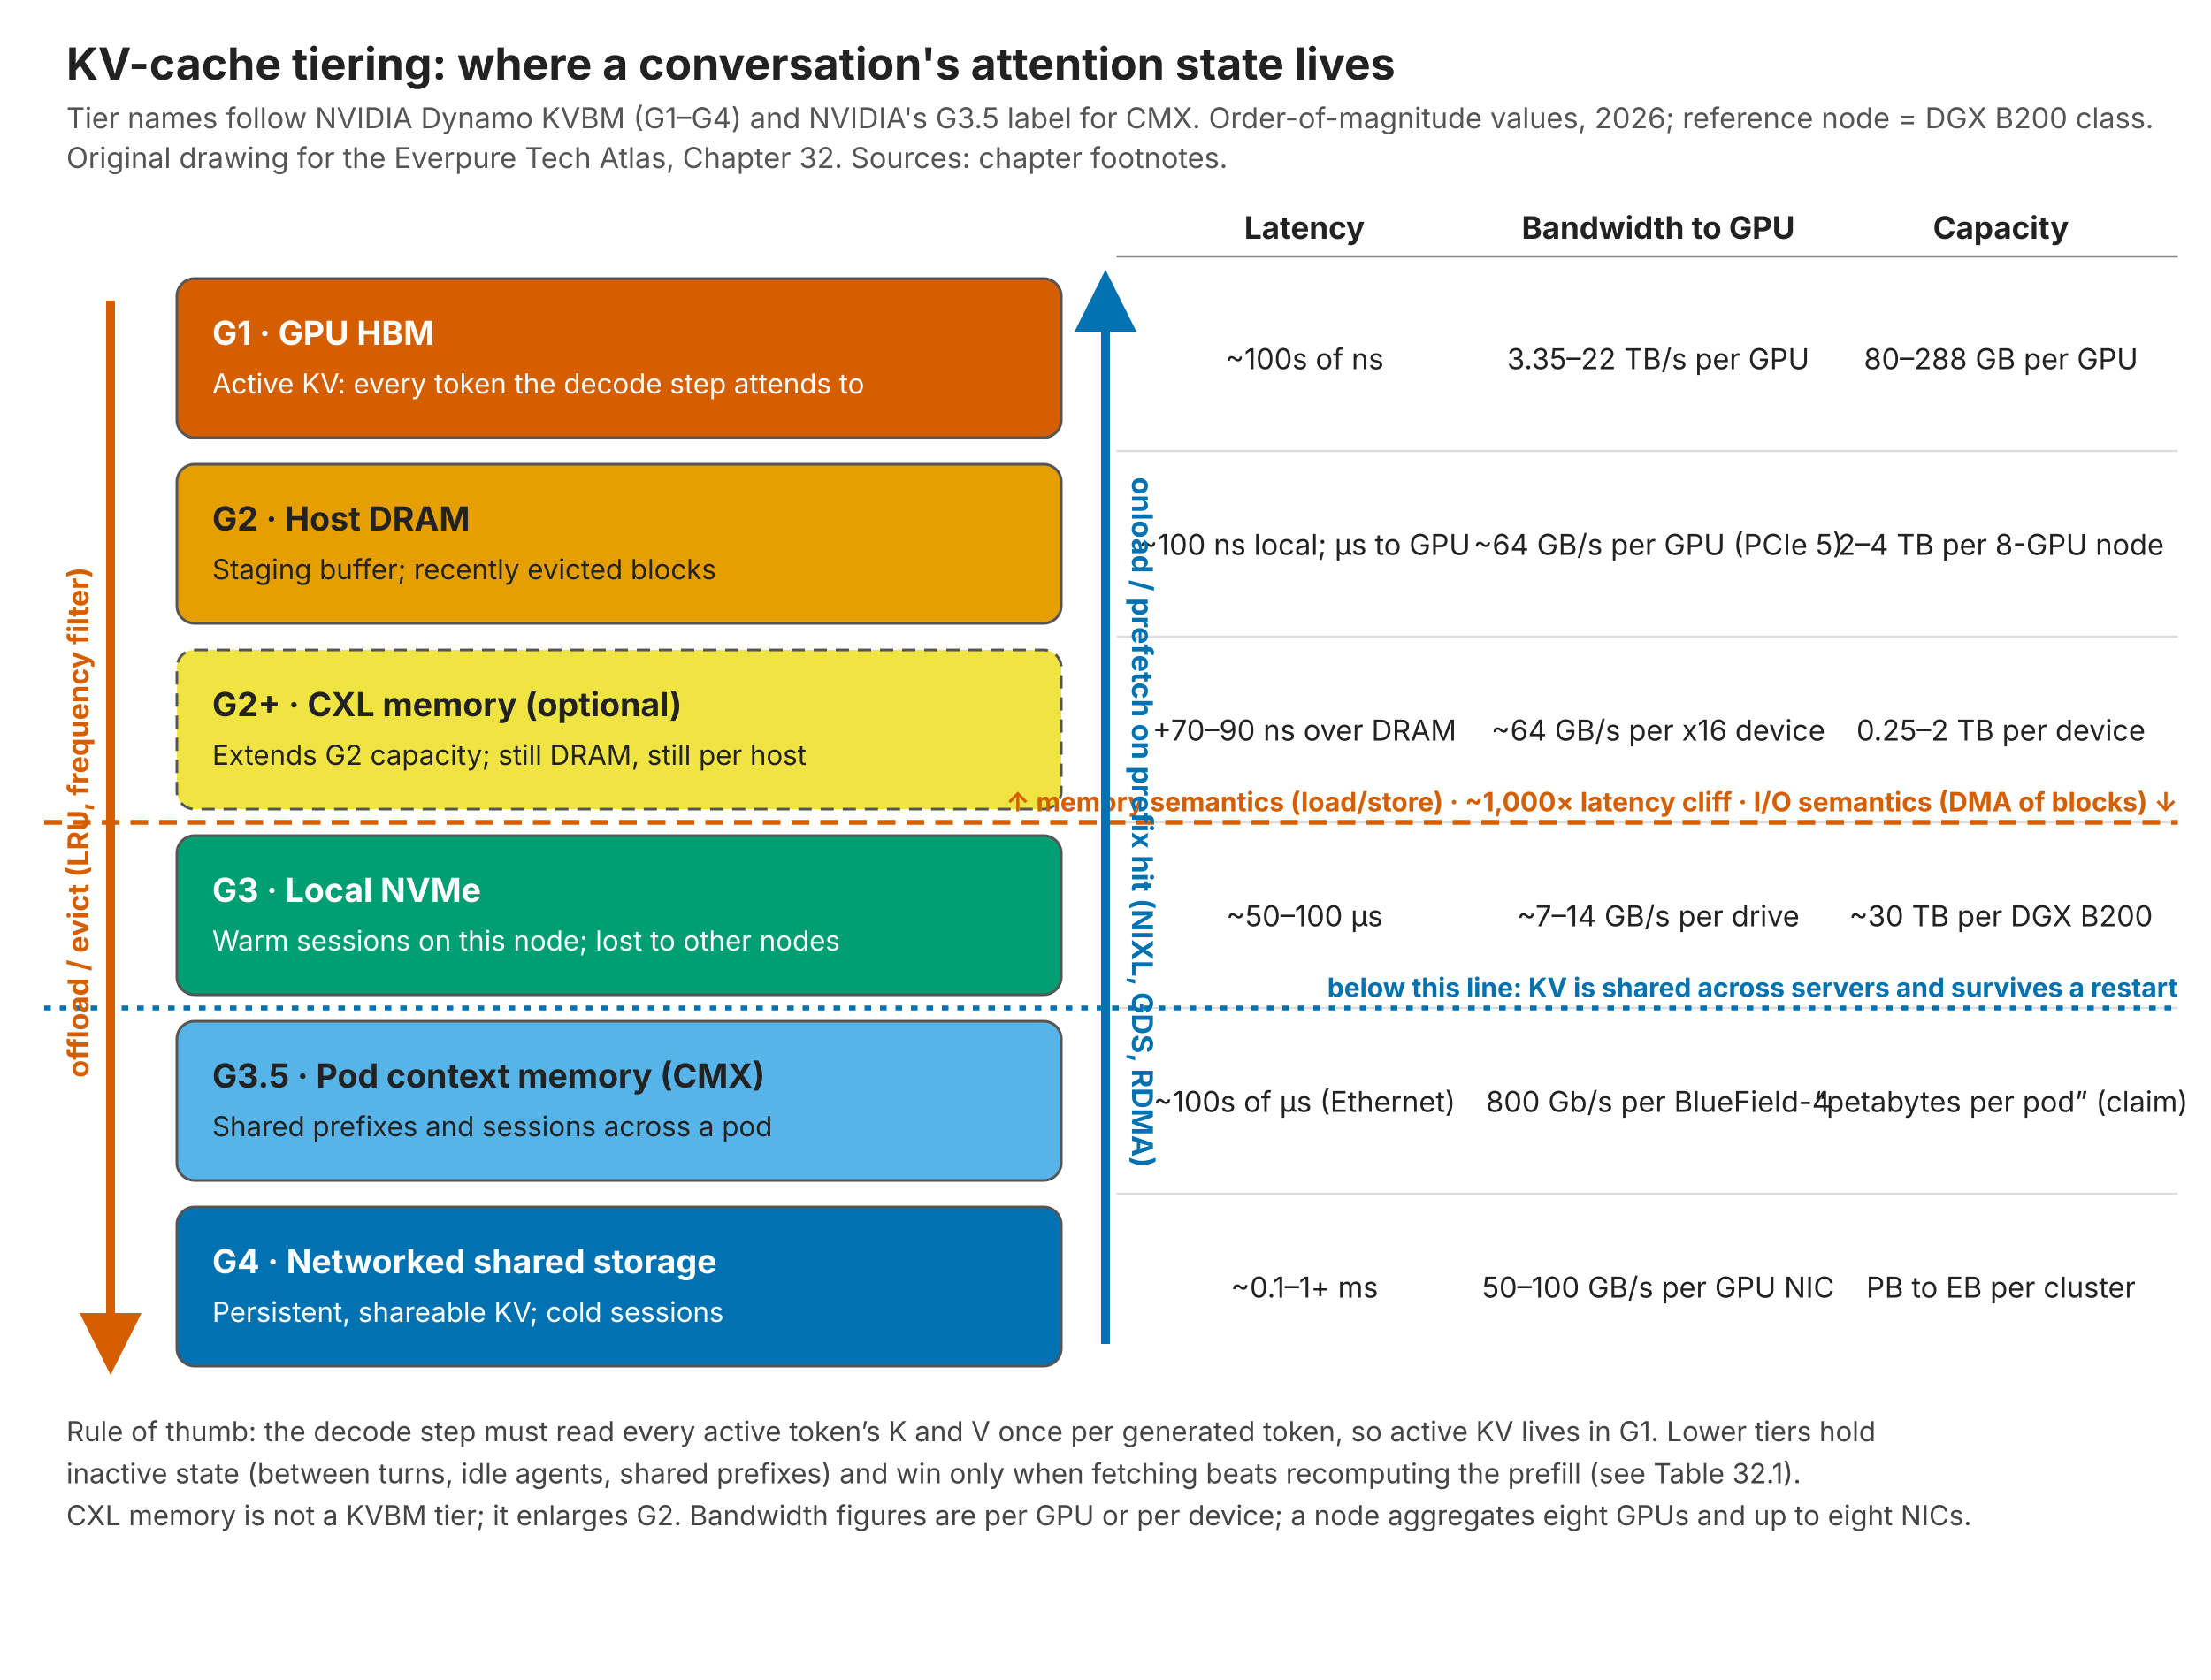
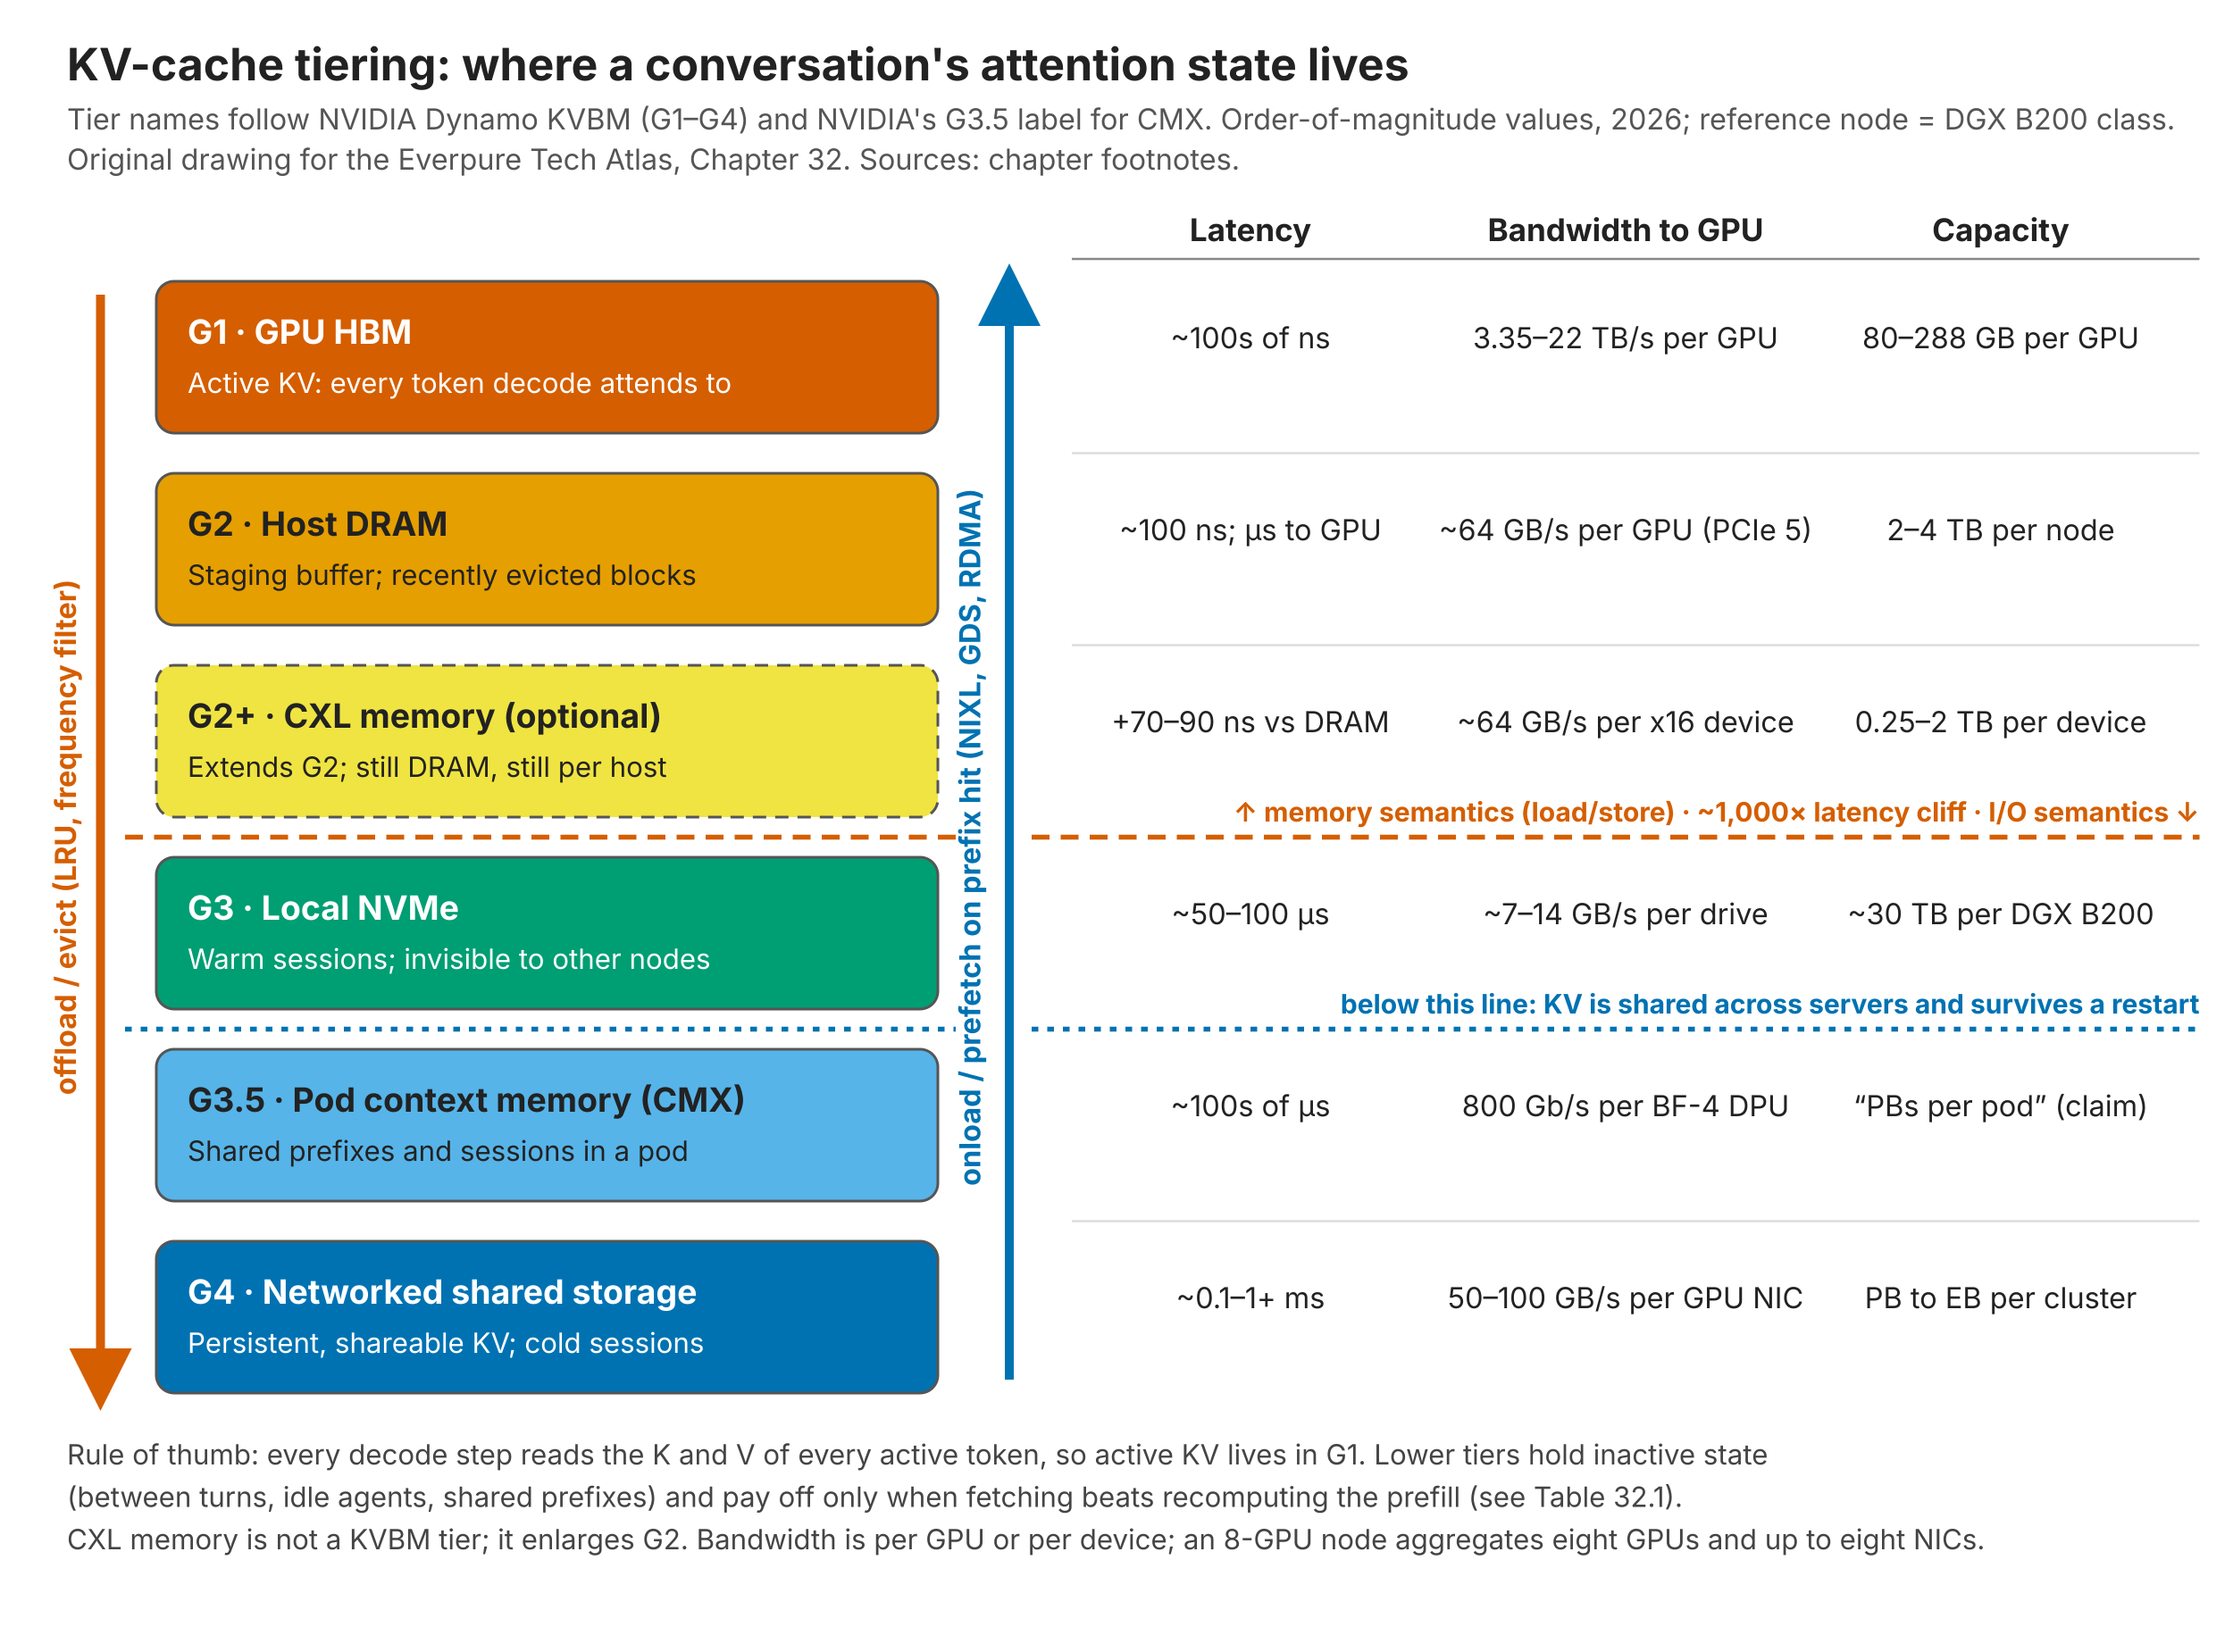
- <svg xmlns="http://www.w3.org/2000/svg" viewBox="0 0 1000 760" width="1000" role="img" aria-labelledby="t d" font-family="Inter, Helvetica, Arial, sans-serif">
-   <rect x="0" y="0" width="1000" height="760" fill="#FFFFFF" />
+ <svg xmlns="http://www.w3.org/2000/svg" viewBox="0 0 1000 740" width="1000" role="img" aria-labelledby="t d" font-family="Inter, Helvetica, Arial, sans-serif">
+   <rect x="0" y="0" width="1000" height="740" fill="#FFFFFF" />
  <defs>
    <marker id="ad" viewBox="0 0 10 10" refX="5" refY="5" markerWidth="7" markerHeight="7" orient="auto-start-reverse">
      <path d="M0,0 L10,5 L0,10 z" fill="#D55E00" />
    </marker>
    <marker id="au" viewBox="0 0 10 10" refX="5" refY="5" markerWidth="7" markerHeight="7" orient="auto-start-reverse">
      <path d="M0,0 L10,5 L0,10 z" fill="#0072B2" />
    </marker>
  </defs>
  <text x="30" y="36" font-size="20" font-weight="700" fill="#222222">KV-cache tiering: where a conversation's attention state lives</text>
  <text x="30" y="58" font-size="13" fill="#555555">Tier names follow NVIDIA Dynamo KVBM (G1–G4) and NVIDIA's G3.5 label for CMX. Order-of-magnitude values, 2026; reference node = DGX B200 class.</text>
  <text x="30" y="76" font-size="13" fill="#555555">Original drawing for the Everpure Tech Atlas, Chapter 32. Sources: chapter footnotes.</text>
-   <text x="590" y="108" font-size="14" font-weight="700" fill="#222222" text-anchor="middle">Latency</text>
-   <text x="750" y="108" font-size="14" font-weight="700" fill="#222222" text-anchor="middle">Bandwidth to GPU</text>
-   <text x="905" y="108" font-size="14" font-weight="700" fill="#222222" text-anchor="middle">Capacity</text>
-   <line x1="505" y1="116" x2="985" y2="116" stroke="#888888" stroke-width="1" />
-   <rect x="80" y="126" width="400" height="72" rx="8" fill="#D55E00" stroke="#555555" stroke-width="1.2" />
-   <text x="96" y="156" font-size="15" font-weight="700" fill="#FFFFFF">G1 · GPU HBM</text>
-   <text x="96" y="178" font-size="12.5" fill="#FFFFFF">Active KV: every token the decode step attends to</text>
-   <text x="590" y="167.0" font-size="13" fill="#222222" text-anchor="middle">~100s of ns</text>
-   <text x="750" y="167.0" font-size="13" fill="#222222" text-anchor="middle">3.35–22 TB/s per GPU</text>
-   <text x="905" y="167.0" font-size="13" fill="#222222" text-anchor="middle">80–288 GB per GPU</text>
-   <line x1="505" y1="204.0" x2="985" y2="204.0" stroke="#DDDDDD" stroke-width="1" />
-   <rect x="80" y="210" width="400" height="72" rx="8" fill="#E69F00" stroke="#555555" stroke-width="1.2" />
-   <text x="96" y="240" font-size="15" font-weight="700" fill="#222222">G2 · Host DRAM</text>
-   <text x="96" y="262" font-size="12.5" fill="#222222">Staging buffer; recently evicted blocks</text>
-   <text x="590" y="251.0" font-size="13" fill="#222222" text-anchor="middle">~100 ns local; µs to GPU</text>
-   <text x="750" y="251.0" font-size="13" fill="#222222" text-anchor="middle">~64 GB/s per GPU (PCIe 5)</text>
-   <text x="905" y="251.0" font-size="13" fill="#222222" text-anchor="middle">2–4 TB per 8-GPU node</text>
-   <line x1="505" y1="288.0" x2="985" y2="288.0" stroke="#DDDDDD" stroke-width="1" />
-   <rect x="80" y="294" width="400" height="72" rx="8" fill="#F0E442" stroke="#555555" stroke-width="1.2" stroke-dasharray="6 4" />
-   <text x="96" y="324" font-size="15" font-weight="700" fill="#222222">G2+ · CXL memory (optional)</text>
-   <text x="96" y="346" font-size="12.5" fill="#222222">Extends G2 capacity; still DRAM, still per host</text>
-   <text x="590" y="335.0" font-size="13" fill="#222222" text-anchor="middle">+70–90 ns over DRAM</text>
-   <text x="750" y="335.0" font-size="13" fill="#222222" text-anchor="middle">~64 GB/s per x16 device</text>
-   <text x="905" y="335.0" font-size="13" fill="#222222" text-anchor="middle">0.25–2 TB per device</text>
-   <line x1="505" y1="372.0" x2="985" y2="372.0" stroke="#DDDDDD" stroke-width="1" />
-   <rect x="80" y="378" width="400" height="72" rx="8" fill="#009E73" stroke="#555555" stroke-width="1.2" />
-   <text x="96" y="408" font-size="15" font-weight="700" fill="#FFFFFF">G3 · Local NVMe</text>
-   <text x="96" y="430" font-size="12.5" fill="#FFFFFF">Warm sessions on this node; lost to other nodes</text>
-   <text x="590" y="419.0" font-size="13" fill="#222222" text-anchor="middle">~50–100 µs</text>
-   <text x="750" y="419.0" font-size="13" fill="#222222" text-anchor="middle">~7–14 GB/s per drive</text>
-   <text x="905" y="419.0" font-size="13" fill="#222222" text-anchor="middle">~30 TB per DGX B200</text>
-   <line x1="505" y1="456.0" x2="985" y2="456.0" stroke="#DDDDDD" stroke-width="1" />
-   <rect x="80" y="462" width="400" height="72" rx="8" fill="#56B4E9" stroke="#555555" stroke-width="1.2" />
-   <text x="96" y="492" font-size="15" font-weight="700" fill="#222222">G3.5 · Pod context memory (CMX)</text>
-   <text x="96" y="514" font-size="12.5" fill="#222222">Shared prefixes and sessions across a pod</text>
-   <text x="590" y="503.0" font-size="13" fill="#222222" text-anchor="middle">~100s of µs (Ethernet)</text>
-   <text x="750" y="503.0" font-size="13" fill="#222222" text-anchor="middle">800 Gb/s per BlueField-4</text>
-   <text x="905" y="503.0" font-size="13" fill="#222222" text-anchor="middle">“petabytes per pod” (claim)</text>
-   <line x1="505" y1="540.0" x2="985" y2="540.0" stroke="#DDDDDD" stroke-width="1" />
-   <rect x="80" y="546" width="400" height="72" rx="8" fill="#0072B2" stroke="#555555" stroke-width="1.2" />
-   <text x="96" y="576" font-size="15" font-weight="700" fill="#FFFFFF">G4 · Networked shared storage</text>
-   <text x="96" y="598" font-size="12.5" fill="#FFFFFF">Persistent, shareable KV; cold sessions</text>
-   <text x="590" y="587.0" font-size="13" fill="#222222" text-anchor="middle">~0.1–1+ ms</text>
-   <text x="750" y="587.0" font-size="13" fill="#222222" text-anchor="middle">50–100 GB/s per GPU NIC</text>
-   <text x="905" y="587.0" font-size="13" fill="#222222" text-anchor="middle">PB to EB per cluster</text>
-   <line x1="20" y1="372.0" x2="985" y2="372.0" stroke="#D55E00" stroke-width="2.2" stroke-dasharray="8 5" />
-   <text x="985" y="367.0" font-size="12" fill="#D55E00" text-anchor="end" font-weight="700">↑ memory semantics (load/store)   ·   ~1,000× latency cliff   ·   I/O semantics (DMA of blocks) ↓</text>
-   <line x1="20" y1="456.0" x2="985" y2="456.0" stroke="#0072B2" stroke-width="2.2" stroke-dasharray="3 4" />
-   <text x="985" y="451.0" font-size="12" fill="#0072B2" text-anchor="end" font-weight="700">below this line: KV is shared across servers and survives a restart</text>
-   <line x1="50" y1="136" x2="50" y2="608" stroke="#D55E00" stroke-width="4" marker-end="url(#ad)" />
-   <text x="40" y="372.0" font-size="13" font-weight="700" fill="#D55E00" text-anchor="middle" transform="rotate(-90 40 372.0)">offload / evict (LRU, frequency filter)</text>
-   <line x1="500" y1="608" x2="500" y2="136" stroke="#0072B2" stroke-width="4" marker-end="url(#au)" />
-   <text x="512" y="372.0" font-size="13" font-weight="700" fill="#0072B2" text-anchor="middle" transform="rotate(90 512 372.0)">onload / prefetch on prefix hit (NIXL, GDS, RDMA)</text>
-   <text x="30" y="652" font-size="12.5" fill="#444444">Rule of thumb: the decode step must read every active token’s K and V once per generated token, so active KV lives in G1. Lower tiers hold</text>
-   <text x="30" y="671" font-size="12.5" fill="#444444">inactive state (between turns, idle agents, shared prefixes) and win only when fetching beats recomputing the prefill (see Table 32.1).</text>
-   <text x="30" y="690" font-size="12.5" fill="#444444">CXL memory is not a KVBM tier; it enlarges G2. Bandwidth figures are per GPU or per device; a node aggregates eight GPUs and up to eight NICs.</text>
+   <text x="560" y="108" font-size="14" font-weight="700" fill="#222222" text-anchor="middle">Latency</text>
+   <text x="728" y="108" font-size="14" font-weight="700" fill="#222222" text-anchor="middle">Bandwidth to GPU</text>
+   <text x="896" y="108" font-size="14" font-weight="700" fill="#222222" text-anchor="middle">Capacity</text>
+   <line x1="480" y1="116" x2="985" y2="116" stroke="#888888" stroke-width="1" />
+   <rect x="70" y="126" width="350" height="68" rx="8" fill="#D55E00" stroke="#555555" stroke-width="1.2" />
+   <text x="84" y="154" font-size="15" font-weight="700" fill="#FFFFFF">G1 · GPU HBM</text>
+   <text x="84" y="176" font-size="12.5" fill="#FFFFFF">Active KV: every token decode attends to</text>
+   <text x="560" y="156" font-size="13" fill="#222222" text-anchor="middle">~100s of ns</text>
+   <text x="728" y="156" font-size="13" fill="#222222" text-anchor="middle">3.35–22 TB/s per GPU</text>
+   <text x="896" y="156" font-size="13" fill="#222222" text-anchor="middle">80–288 GB per GPU</text>
+   <line x1="480" y1="203.0" x2="985" y2="203.0" stroke="#DDDDDD" stroke-width="1" />
+   <rect x="70" y="212" width="350" height="68" rx="8" fill="#E69F00" stroke="#555555" stroke-width="1.2" />
+   <text x="84" y="240" font-size="15" font-weight="700" fill="#222222">G2 · Host DRAM</text>
+   <text x="84" y="262" font-size="12.5" fill="#222222">Staging buffer; recently evicted blocks</text>
+   <text x="560" y="242" font-size="13" fill="#222222" text-anchor="middle">~100 ns; µs to GPU</text>
+   <text x="728" y="242" font-size="13" fill="#222222" text-anchor="middle">~64 GB/s per GPU (PCIe 5)</text>
+   <text x="896" y="242" font-size="13" fill="#222222" text-anchor="middle">2–4 TB per node</text>
+   <line x1="480" y1="289.0" x2="985" y2="289.0" stroke="#DDDDDD" stroke-width="1" />
+   <rect x="70" y="298" width="350" height="68" rx="8" fill="#F0E442" stroke="#555555" stroke-width="1.2" stroke-dasharray="6 4" />
+   <text x="84" y="326" font-size="15" font-weight="700" fill="#222222">G2+ · CXL memory (optional)</text>
+   <text x="84" y="348" font-size="12.5" fill="#222222">Extends G2; still DRAM, still per host</text>
+   <text x="560" y="328" font-size="13" fill="#222222" text-anchor="middle">+70–90 ns vs DRAM</text>
+   <text x="728" y="328" font-size="13" fill="#222222" text-anchor="middle">~64 GB/s per x16 device</text>
+   <text x="896" y="328" font-size="13" fill="#222222" text-anchor="middle">0.25–2 TB per device</text>
+   <rect x="70" y="384" width="350" height="68" rx="8" fill="#009E73" stroke="#555555" stroke-width="1.2" />
+   <text x="84" y="412" font-size="15" font-weight="700" fill="#FFFFFF">G3 · Local NVMe</text>
+   <text x="84" y="434" font-size="12.5" fill="#FFFFFF">Warm sessions; invisible to other nodes</text>
+   <text x="560" y="414" font-size="13" fill="#222222" text-anchor="middle">~50–100 µs</text>
+   <text x="728" y="414" font-size="13" fill="#222222" text-anchor="middle">~7–14 GB/s per drive</text>
+   <text x="896" y="414" font-size="13" fill="#222222" text-anchor="middle">~30 TB per DGX B200</text>
+   <rect x="70" y="470" width="350" height="68" rx="8" fill="#56B4E9" stroke="#555555" stroke-width="1.2" />
+   <text x="84" y="498" font-size="15" font-weight="700" fill="#222222">G3.5 · Pod context memory (CMX)</text>
+   <text x="84" y="520" font-size="12.5" fill="#222222">Shared prefixes and sessions in a pod</text>
+   <text x="560" y="500" font-size="13" fill="#222222" text-anchor="middle">~100s of µs</text>
+   <text x="728" y="500" font-size="13" fill="#222222" text-anchor="middle">800 Gb/s per BF-4 DPU</text>
+   <text x="896" y="500" font-size="13" fill="#222222" text-anchor="middle">“PBs per pod” (claim)</text>
+   <line x1="480" y1="547.0" x2="985" y2="547.0" stroke="#DDDDDD" stroke-width="1" />
+   <rect x="70" y="556" width="350" height="68" rx="8" fill="#0072B2" stroke="#555555" stroke-width="1.2" />
+   <text x="84" y="584" font-size="15" font-weight="700" fill="#FFFFFF">G4 · Networked shared storage</text>
+   <text x="84" y="606" font-size="12.5" fill="#FFFFFF">Persistent, shareable KV; cold sessions</text>
+   <text x="560" y="586" font-size="13" fill="#222222" text-anchor="middle">~0.1–1+ ms</text>
+   <text x="728" y="586" font-size="13" fill="#222222" text-anchor="middle">50–100 GB/s per GPU NIC</text>
+   <text x="896" y="586" font-size="13" fill="#222222" text-anchor="middle">PB to EB per cluster</text>
+   <line x1="56" y1="375.0" x2="428" y2="375.0" stroke="#D55E00" stroke-width="2.2" stroke-dasharray="8 5" />
+   <line x1="462" y1="375.0" x2="985" y2="375.0" stroke="#D55E00" stroke-width="2.2" stroke-dasharray="8 5" />
+   <text x="985" y="368.0" font-size="12" fill="#D55E00" text-anchor="end" font-weight="700">↑ memory semantics (load/store) · ~1,000× latency cliff · I/O semantics ↓</text>
+   <line x1="56" y1="461.0" x2="428" y2="461.0" stroke="#0072B2" stroke-width="2.2" stroke-dasharray="3 4" />
+   <line x1="462" y1="461.0" x2="985" y2="461.0" stroke="#0072B2" stroke-width="2.2" stroke-dasharray="3 4" />
+   <text x="985" y="454.0" font-size="12" fill="#0072B2" text-anchor="end" font-weight="700">below this line: KV is shared across servers and survives a restart</text>
+   <line x1="45" y1="132" x2="45" y2="618" stroke="#D55E00" stroke-width="4" marker-end="url(#ad)" />
+   <text x="34" y="375.0" font-size="13" font-weight="700" fill="#D55E00" text-anchor="middle" transform="rotate(-90 34 375.0)">offload / evict (LRU, frequency filter)</text>
+   <line x1="452" y1="618" x2="452" y2="132" stroke="#0072B2" stroke-width="4" marker-end="url(#au)" />
+   <text x="439" y="375.0" font-size="13" font-weight="700" fill="#0072B2" text-anchor="middle" transform="rotate(-90 439 375.0)">onload / prefetch on prefix hit (NIXL, GDS, RDMA)</text>
+   <text x="30" y="656" font-size="12.5" fill="#444444">Rule of thumb: every decode step reads the K and V of every active token, so active KV lives in G1. Lower tiers hold inactive state</text>
+   <text x="30" y="675" font-size="12.5" fill="#444444">(between turns, idle agents, shared prefixes) and pay off only when fetching beats recomputing the prefill (see Table 32.1).</text>
+   <text x="30" y="694" font-size="12.5" fill="#444444">CXL memory is not a KVBM tier; it enlarges G2. Bandwidth is per GPU or per device; an 8-GPU node aggregates eight GPUs and up to eight NICs.</text>
</svg>
